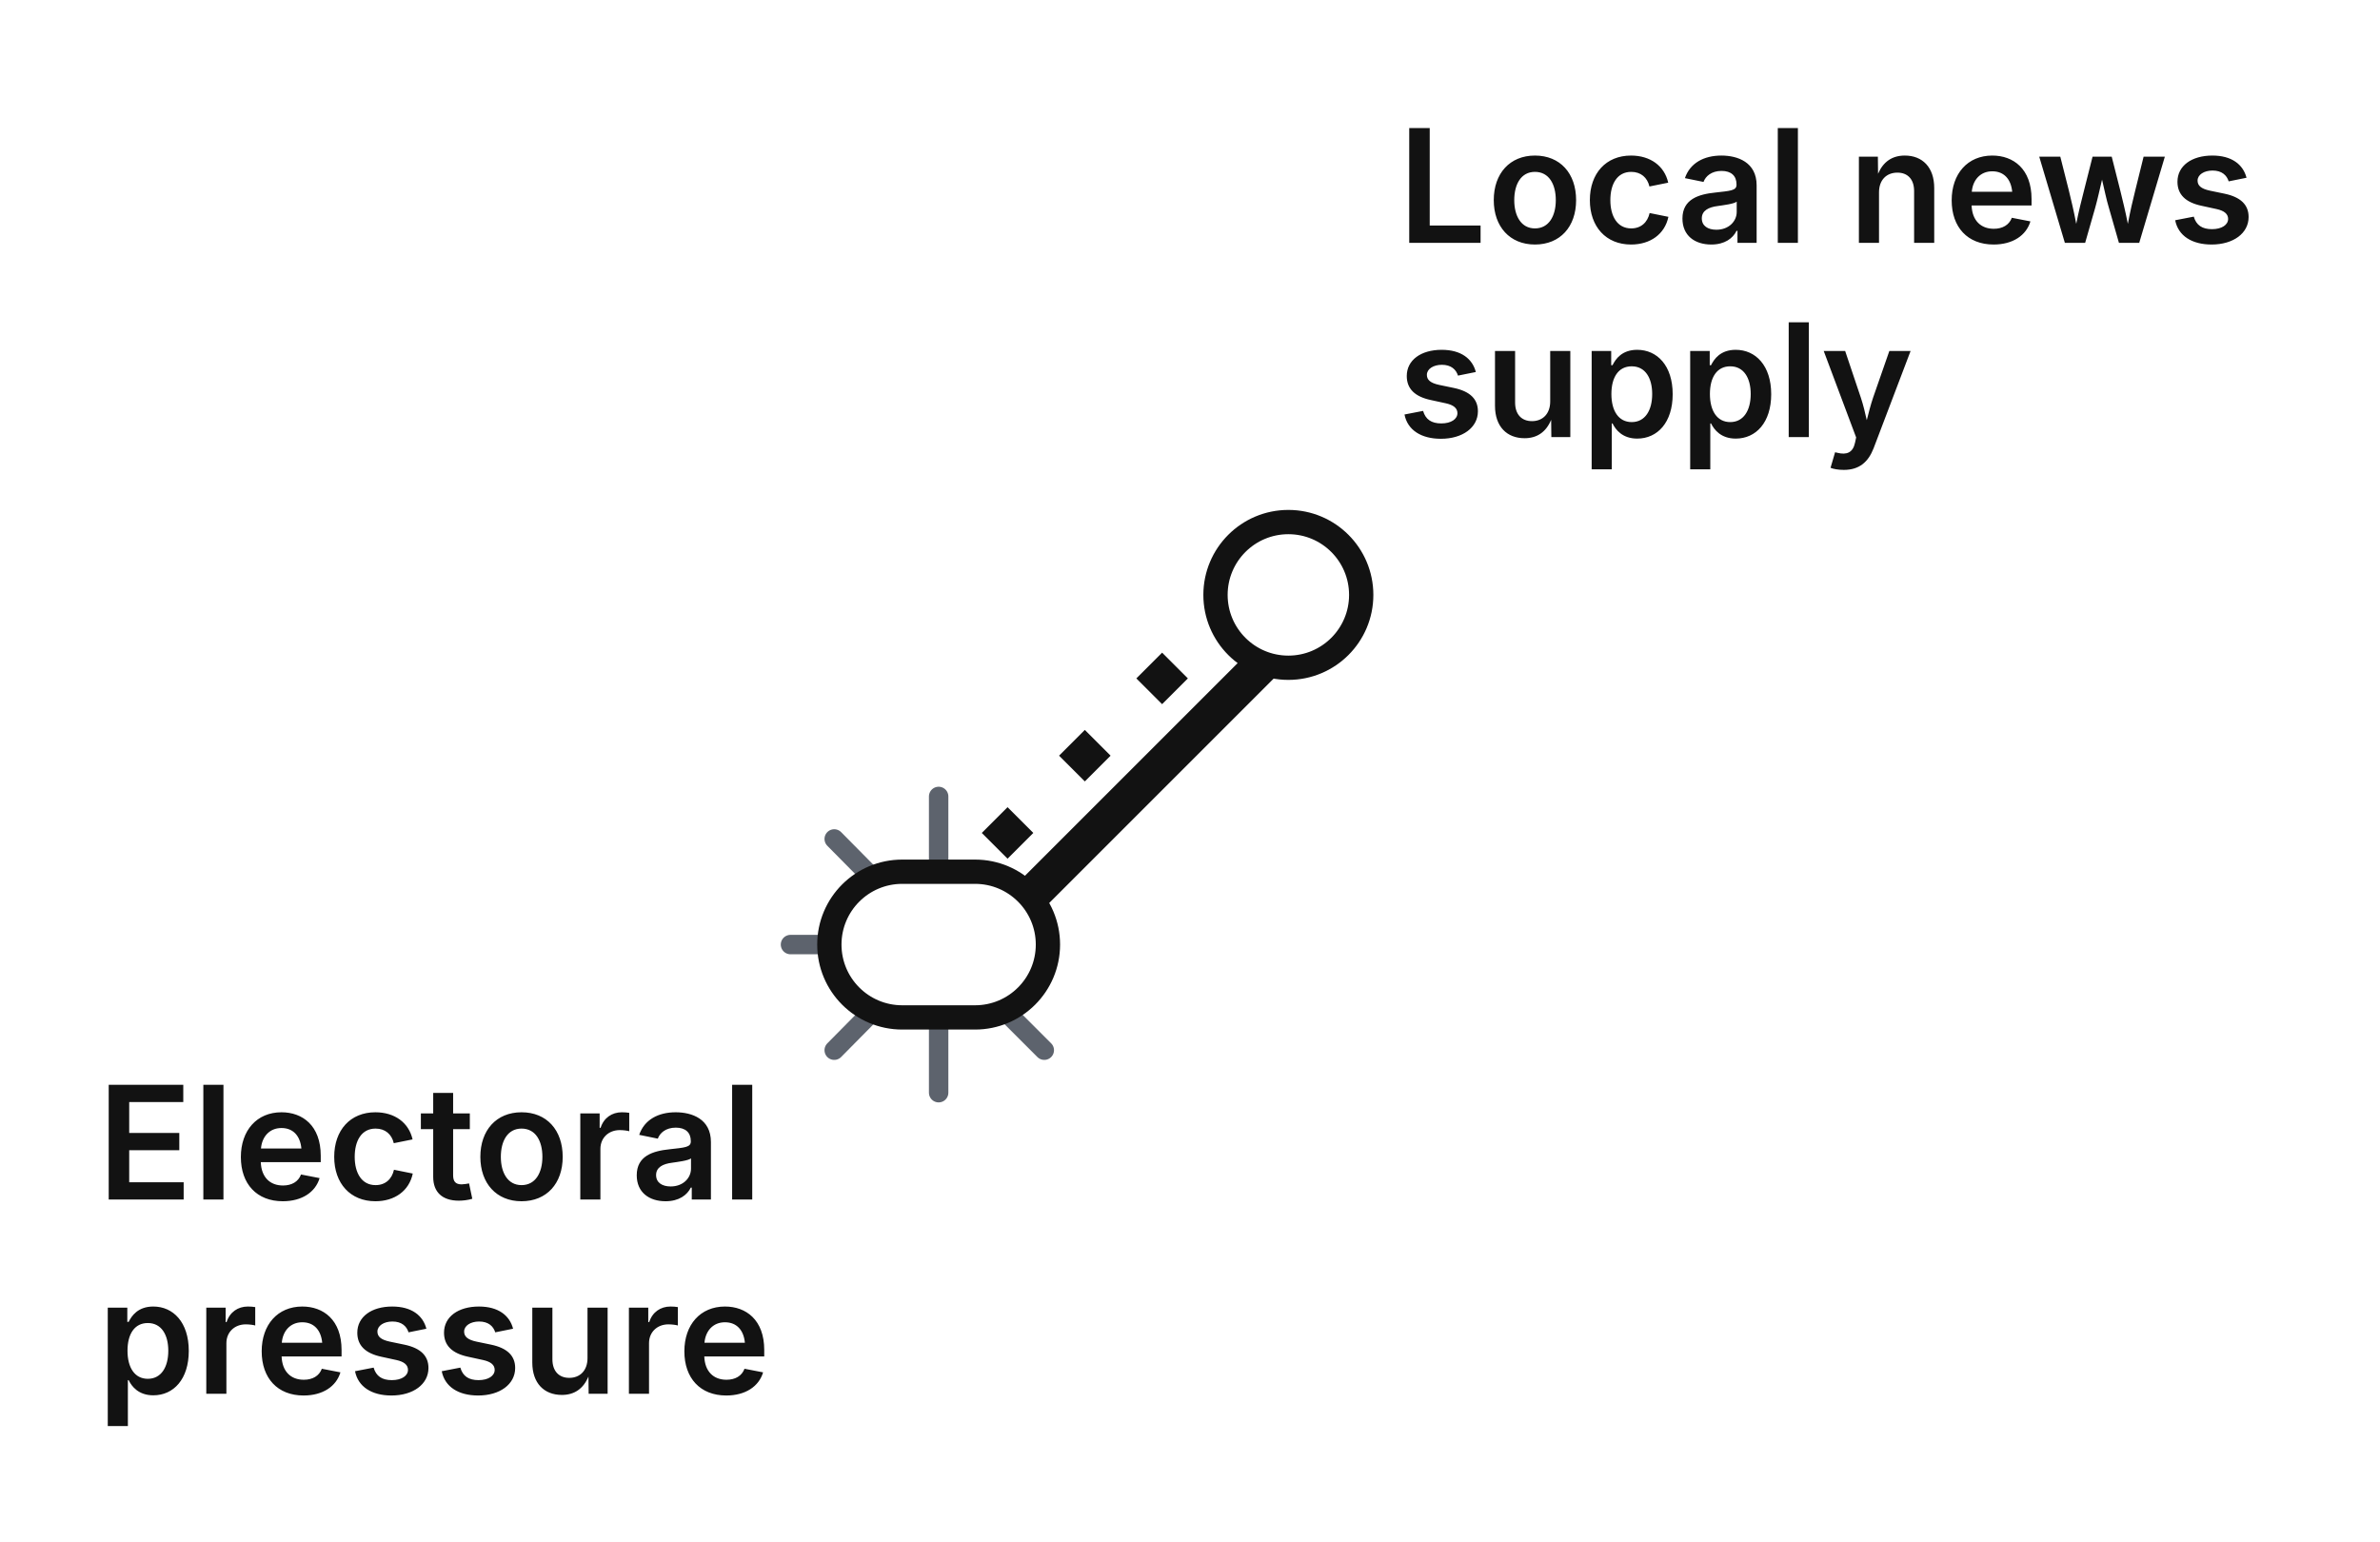
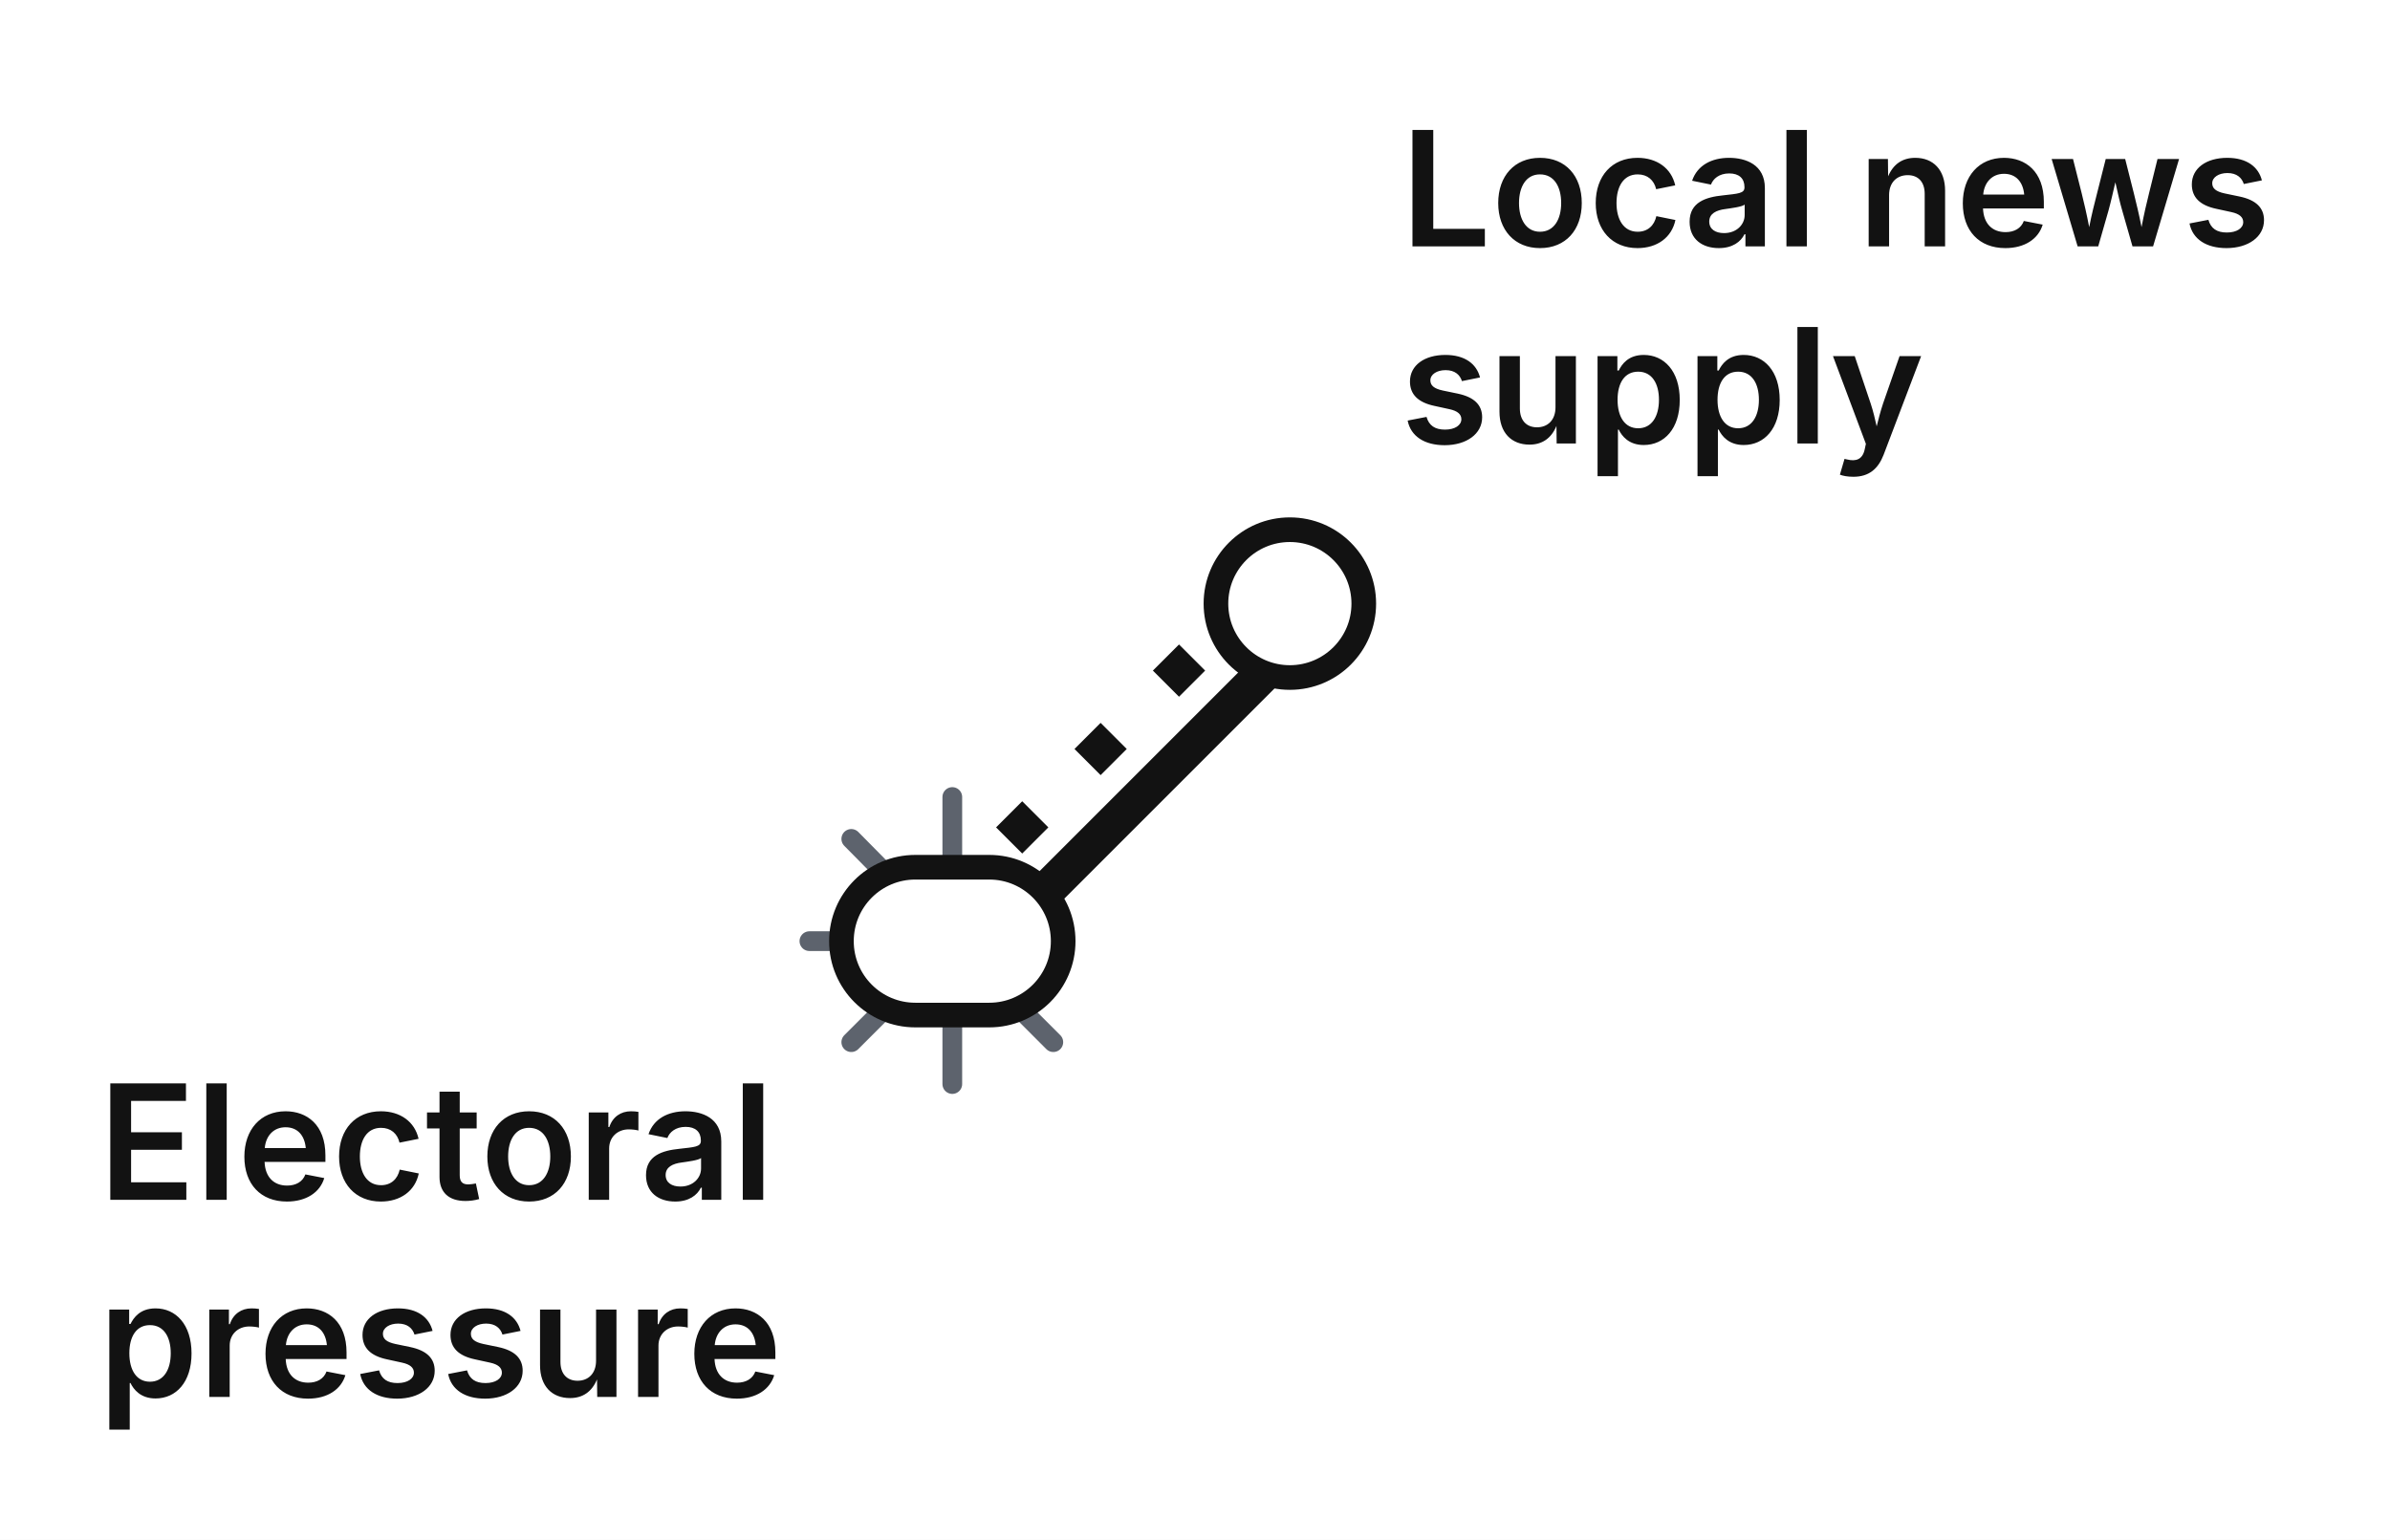
- <svg xmlns="http://www.w3.org/2000/svg" width="196" height="127" viewBox="0 0 196 127" role="img" aria-label="Loop R16 miniature: Local news loss and weak electoral pressure may reinforce each other" data-view="c-mini" data-loop="R16" data-scale="0.4">
+ <svg xmlns="http://www.w3.org/2000/svg" width="194" height="125" viewBox="0 0 194 125" role="img" aria-label="Loop R16 miniature: Local news loss and weak electoral pressure may reinforce each other" data-view="c-mini" data-loop="R16" data-scale="0.38">
  <style>.t{font-family:Inter, 'Helvetica Neue', Arial, sans-serif}.d{font-family:'Inter Tight', Inter, 'Helvetica Neue', Arial, sans-serif;font-weight:800;letter-spacing:-0.01em}.q{font-family:Lora, Georgia, serif;font-style:italic}.b{font-weight:700}.s{font-weight:600}</style>
-   <rect x="0" y="0" width="196" height="127" fill="#FFFFFF" />
-   <path d="M77.3 77.8 L77.3 90.0" stroke="#5D636D" stroke-width="1.6" stroke-linecap="round" fill="none" data-ghost="L25" data-at="C3" />
-   <path d="M77.3 77.8 L86.0 86.5" stroke="#5D636D" stroke-width="1.6" stroke-linecap="round" fill="none" data-ghost="L53" data-at="C3" />
-   <path d="M77.3 77.8 L77.3 65.6" stroke="#5D636D" stroke-width="1.6" stroke-linecap="round" fill="none" data-ghost="L50" data-at="C3" />
-   <path d="M77.3 77.8 L68.7 69.1" stroke="#5D636D" stroke-width="1.6" stroke-linecap="round" fill="none" data-ghost="L51" data-at="C3" />
-   <path d="M77.3 77.8 L68.7 86.5" stroke="#5D636D" stroke-width="1.6" stroke-linecap="round" fill="none" data-ghost="L23" data-at="C3" />
-   <path d="M77.3 77.8 L65.1 77.8" stroke="#5D636D" stroke-width="1.6" stroke-linecap="round" fill="none" data-ghost="L24" data-at="C3" />
+   <rect x="0" y="0" width="194" height="125" fill="#FFFFFF" />
+   <path d="M77.3 76.4 L77.3 88.0" stroke="#5D636D" stroke-width="1.6" stroke-linecap="round" fill="none" data-ghost="L25" data-at="C3" />
+   <path d="M77.3 76.4 L85.5 84.6" stroke="#5D636D" stroke-width="1.6" stroke-linecap="round" fill="none" data-ghost="L53" data-at="C3" />
+   <path d="M77.3 76.4 L77.3 64.7" stroke="#5D636D" stroke-width="1.6" stroke-linecap="round" fill="none" data-ghost="L50" data-at="C3" />
+   <path d="M77.3 76.4 L69.1 68.1" stroke="#5D636D" stroke-width="1.6" stroke-linecap="round" fill="none" data-ghost="L51" data-at="C3" />
+   <path d="M77.3 76.4 L69.1 84.6" stroke="#5D636D" stroke-width="1.6" stroke-linecap="round" fill="none" data-ghost="L23" data-at="C3" />
+   <path d="M77.3 76.4 L65.7 76.4" stroke="#5D636D" stroke-width="1.6" stroke-linecap="round" fill="none" data-ghost="L24" data-at="C3" />
  <g class="step" data-loop="R16" data-link="L26" data-from="B2" data-to="C3" data-sign="+" data-grade="well-supported" data-delay="M" data-type="information">
-     <path d="M107.89 50.77 L79.09 79.57" fill="none" stroke="#121212" stroke-width="3.0" data-texture="solid" data-weight="3.0" />
+     <path d="M106.45 50.77 L79.09 78.13" fill="none" stroke="#121212" stroke-width="3.0" data-texture="solid" data-weight="3.0" />
  </g>
  <g class="step" data-loop="R16" data-link="T01" data-from="C3" data-to="B2" data-sign="+" data-grade="hypothesis" data-delay="L" data-type="causal">
-     <path d="M75.55 76.03 L104.35 47.23" fill="none" stroke="#121212" stroke-width="3.0" stroke-dasharray="3 6" data-texture="2 4" data-weight="3.0" />
+     <path d="M75.55 74.59 L102.91 47.23" fill="none" stroke="#121212" stroke-width="3.0" stroke-dasharray="3 6" data-texture="2 4" data-weight="3.0" />
  </g>
  <g class="var" data-node="B2" data-label="Local news supply" data-kind="ring">
-     <circle cx="106.1" cy="49.0" r="6" fill="#FFFFFF" stroke="#121212" stroke-width="2" />
+     <circle cx="104.7" cy="49.0" r="6" fill="#FFFFFF" stroke="#121212" stroke-width="2" />
  </g>
  <g class="var" data-node="C3" data-label="Electoral pressure" data-kind="capsule">
-     <rect x="68.3" y="71.8" width="18" height="12" rx="6" fill="#FFFFFF" stroke="#121212" stroke-width="2" />
+     <rect x="68.3" y="70.4" width="18" height="12" rx="6" fill="#FFFFFF" stroke="#121212" stroke-width="2" />
  </g>
-   <text x="115.1" y="20.0" class="t s" font-size="13" fill="#121212" data-name-for="B2">Local news</text>
-   <text x="115.1" y="36.0" class="t s" font-size="13" fill="#121212">supply</text>
-   <text x="8.0" y="98.8" class="t s" font-size="13" fill="#121212" data-name-for="C3">Electoral</text>
-   <text x="8.0" y="114.8" class="t s" font-size="13" fill="#121212">pressure</text>
+   <text x="113.7" y="20.0" class="t s" font-size="13" fill="#121212" data-name-for="B2">Local news</text>
+   <text x="113.7" y="36.0" class="t s" font-size="13" fill="#121212">supply</text>
+   <text x="8.0" y="97.4" class="t s" font-size="13" fill="#121212" data-name-for="C3">Electoral</text>
+   <text x="8.0" y="113.4" class="t s" font-size="13" fill="#121212">pressure</text>
</svg>
